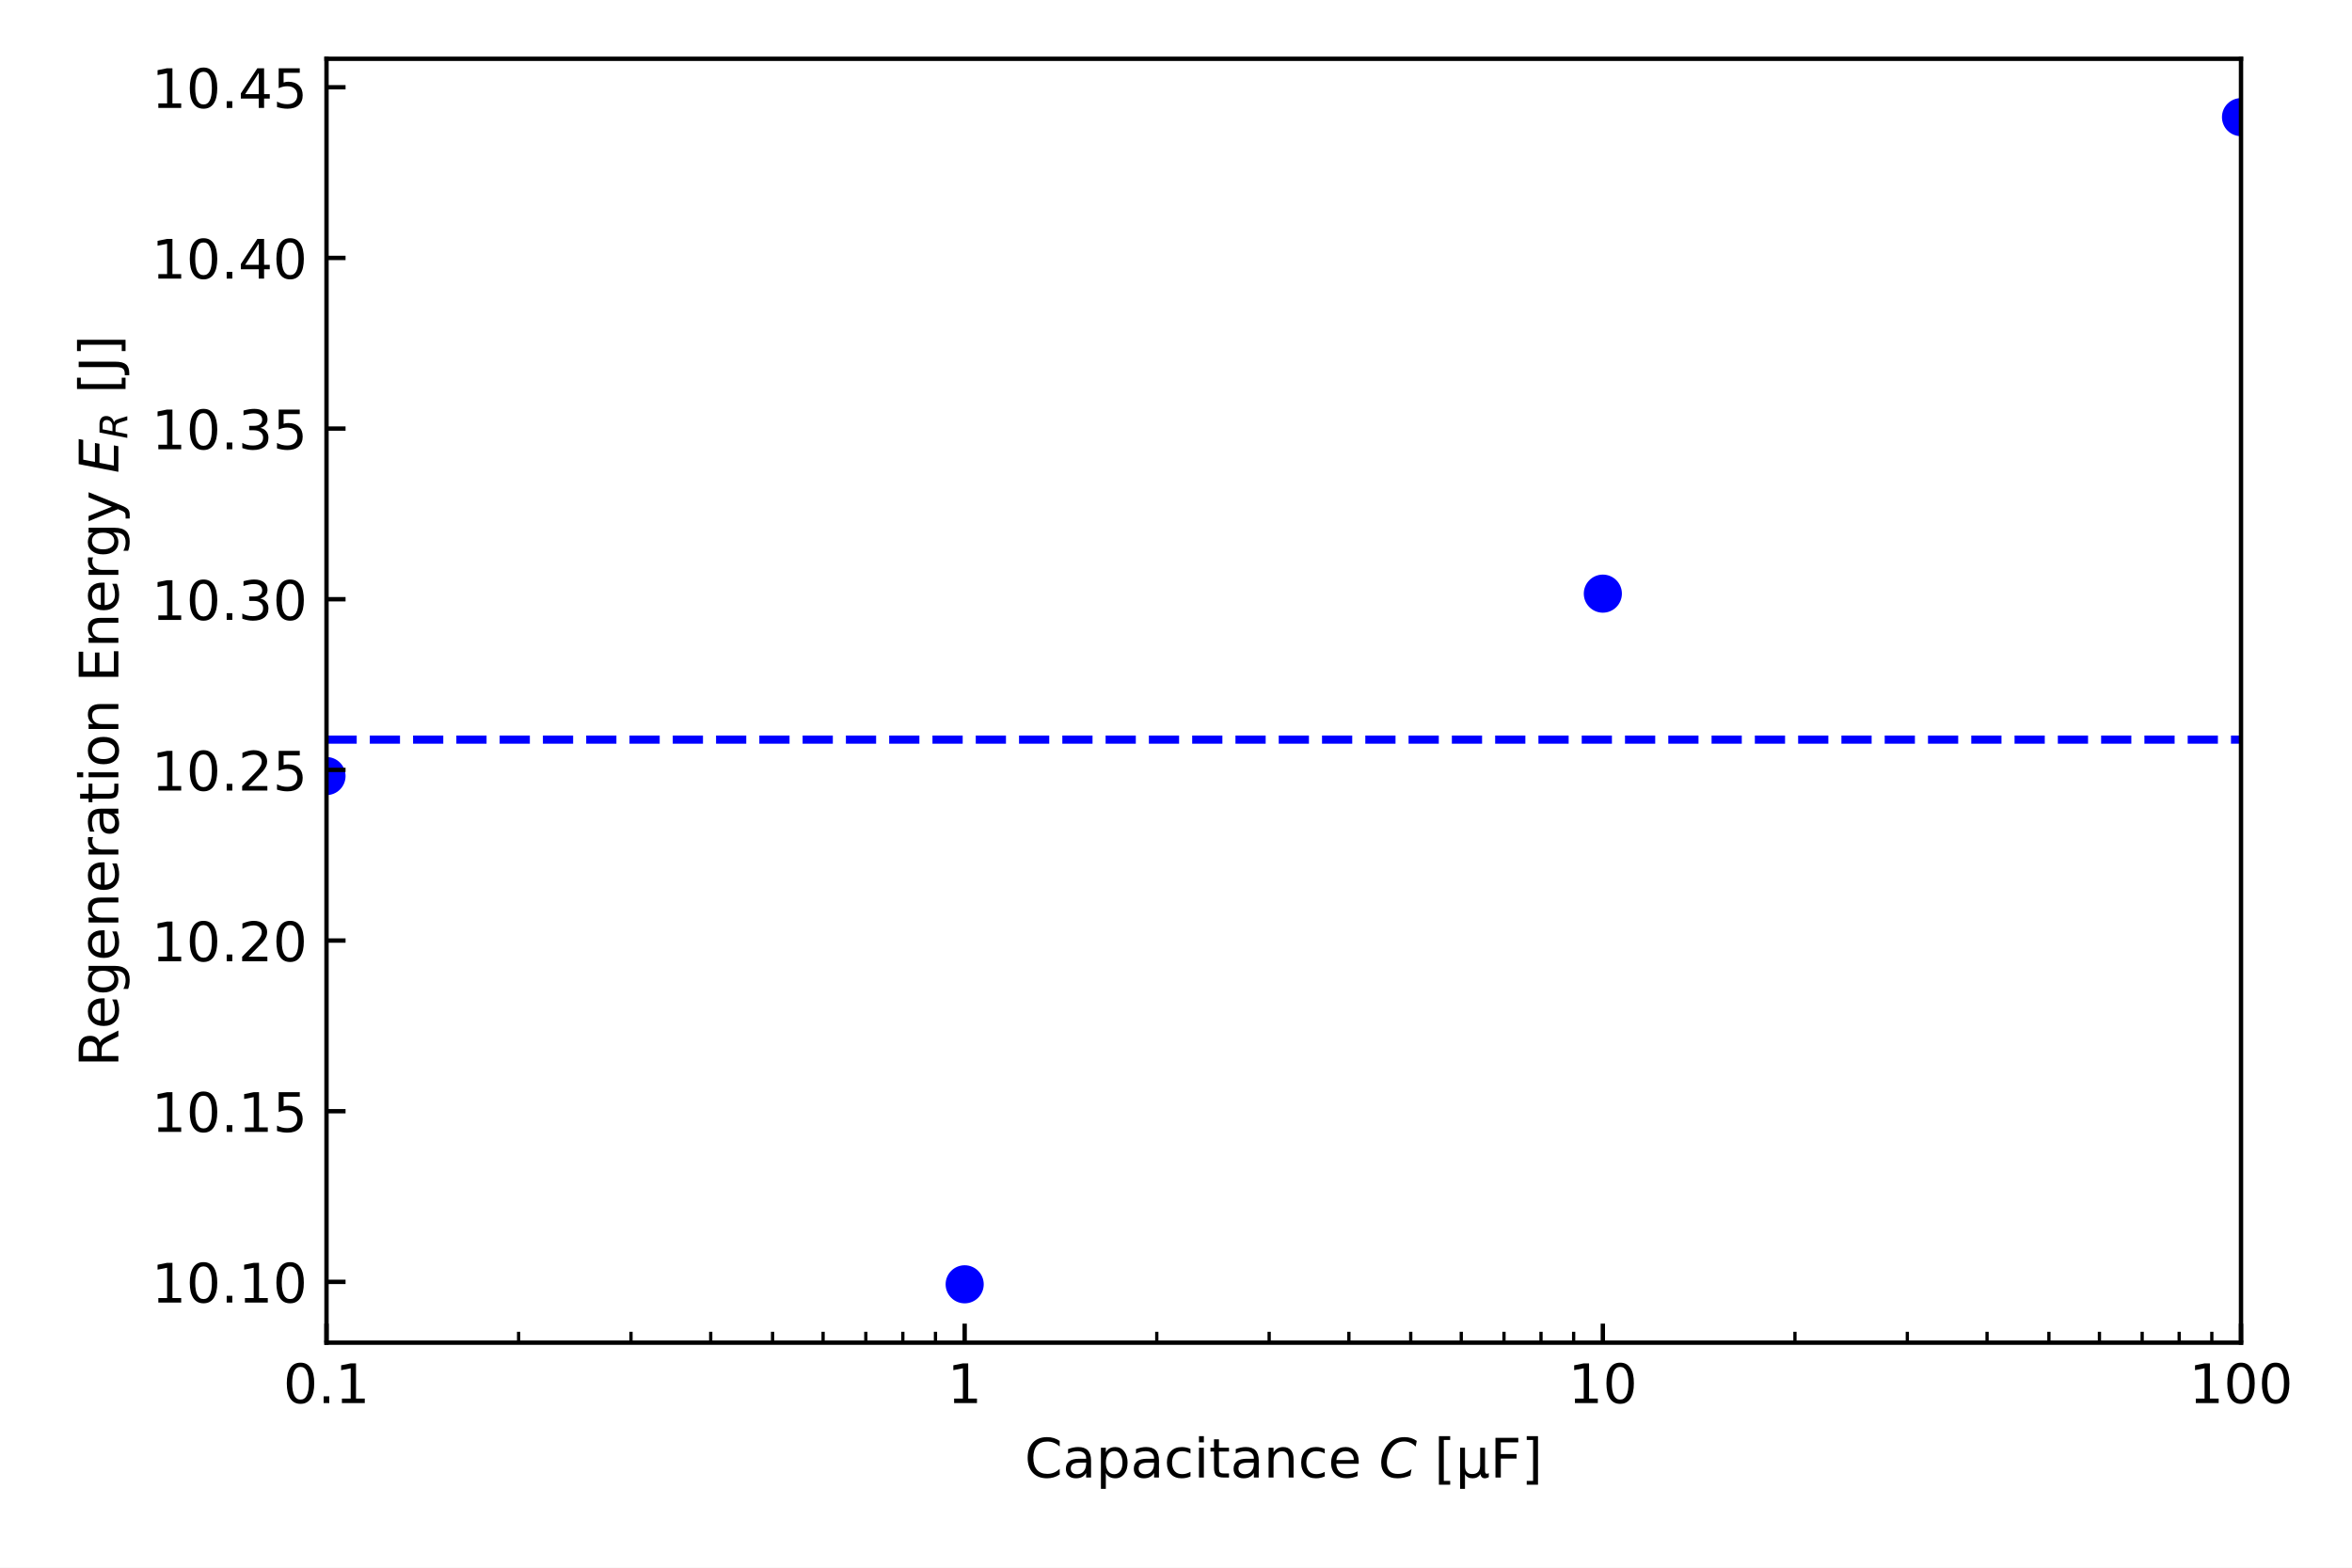
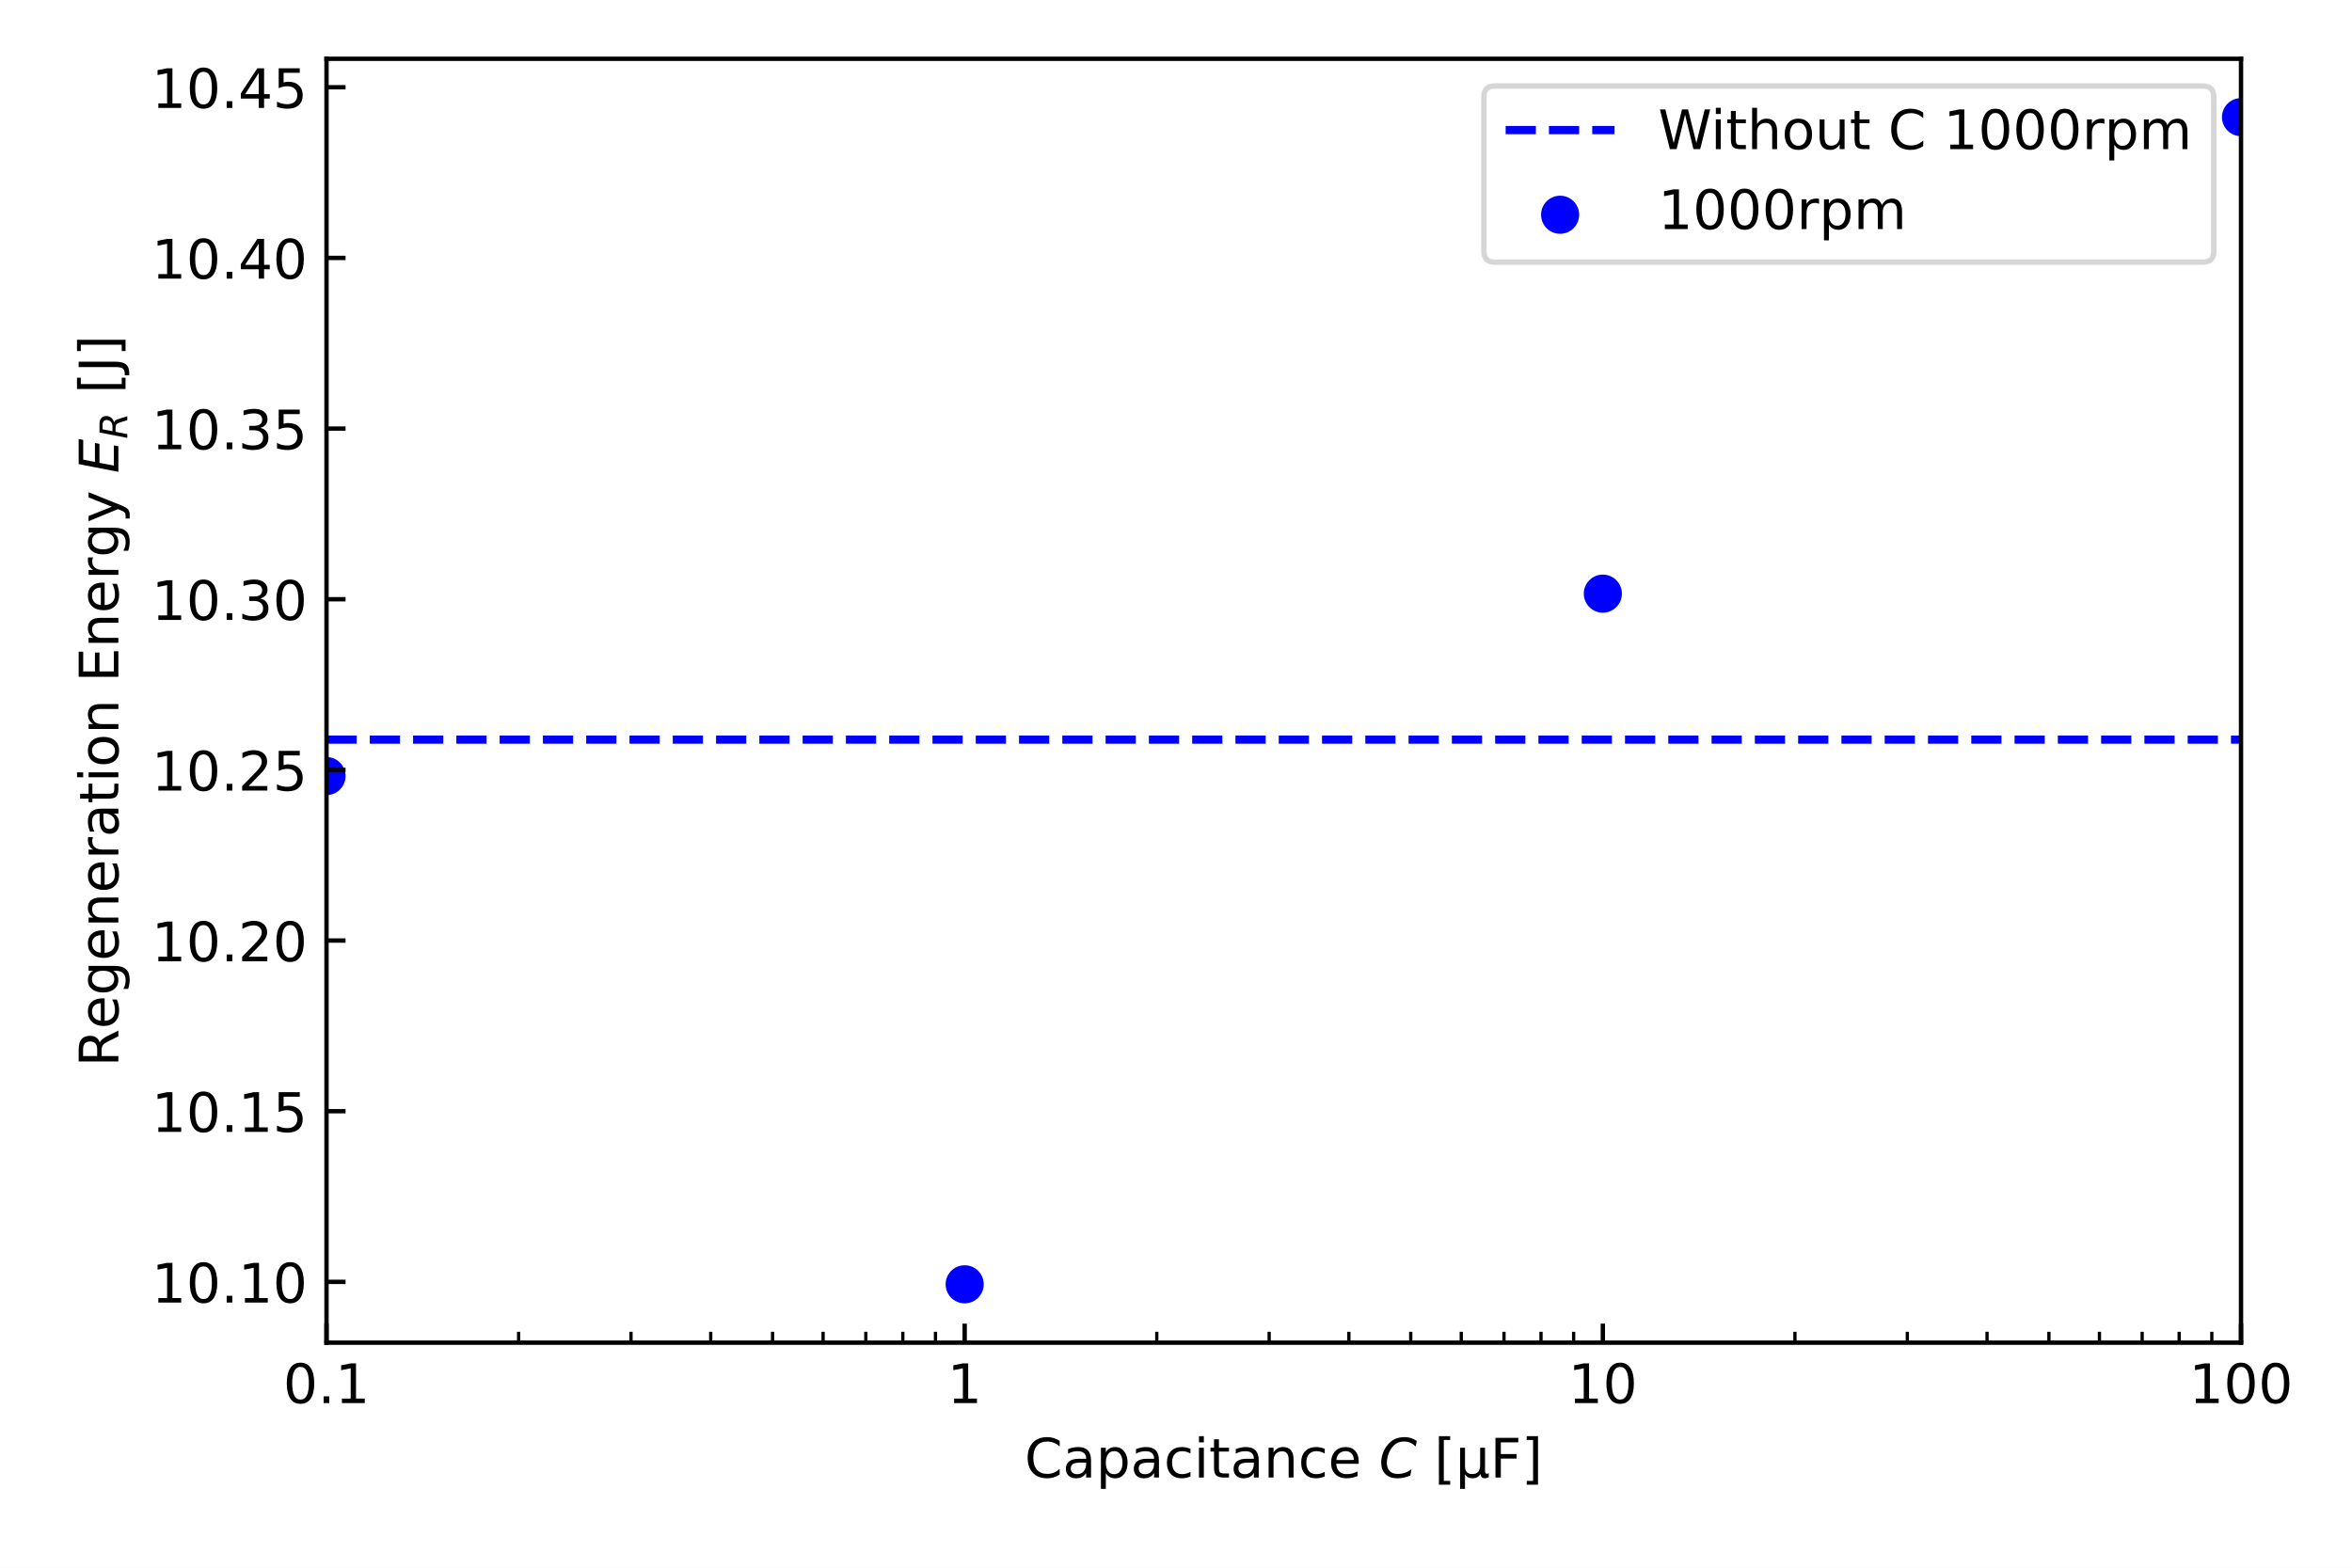
<svg xmlns="http://www.w3.org/2000/svg" xmlns:xlink="http://www.w3.org/1999/xlink" width="432pt" height="288pt" viewBox="0 0 432 288" version="1.1">
  <defs>
    <style type="text/css">*{stroke-linejoin: round; stroke-linecap: butt}</style>
  </defs>
  <g id="figure_1">
    <g id="patch_1">
      <path d="M 0 288  L 432 288  L 432 0  L 0 0  z " style="fill: #ffffff" />
    </g>
    <g id="axes_1">
      <g id="patch_2">
        <path d="M 59.97 246.66  L 411.615 246.66  L 411.615 10.8  L 59.97 10.8  z " style="fill: #ffffff" />
      </g>
      <g id="PathCollection_1">
        <defs>
-           <path id="mc1acd837d0" d="M 0 3  C 0.796 3 1.559 2.684 2.121 2.121  C 2.684 1.559 3 0.796 3 0  C 3 -0.796 2.684 -1.559 2.121 -2.121  C 1.559 -2.684 0.796 -3 0 -3  C -0.796 -3 -1.559 -2.684 -2.121 -2.121  C -2.684 -1.559 -3 -0.796 -3 0  C -3 0.796 -2.684 1.559 -2.121 2.121  C -1.559 2.684 -0.796 3 0 3  z " style="stroke: #0000ff" />
+           <path id="m7b0d7727fe" d="M 0 3  C 0.796 3 1.559 2.684 2.121 2.121  C 2.684 1.559 3 0.796 3 0  C 3 -0.796 2.684 -1.559 2.121 -2.121  C 1.559 -2.684 0.796 -3 0 -3  C -0.796 -3 -1.559 -2.684 -2.121 -2.121  C -2.684 -1.559 -3 -0.796 -3 0  C -3 0.796 -2.684 1.559 -2.121 2.121  C -1.559 2.684 -0.796 3 0 3  z " style="stroke: #0000ff" />
        </defs>
-         <g clip-path="url(#p11e92260e4)">
-           <use xlink:href="#mc1acd837d0" x="59.97" y="142.57" style="fill: #0000ff; stroke: #0000ff" />
-           <use xlink:href="#mc1acd837d0" x="177.185" y="235.939" style="fill: #0000ff; stroke: #0000ff" />
-           <use xlink:href="#mc1acd837d0" x="294.4" y="109.059" style="fill: #0000ff; stroke: #0000ff" />
-           <use xlink:href="#mc1acd837d0" x="411.615" y="21.521" style="fill: #0000ff; stroke: #0000ff" />
+         <g clip-path="url(#p47a1131305)">
+           <use xlink:href="#m7b0d7727fe" x="59.97" y="142.57" style="fill: #0000ff; stroke: #0000ff" />
+           <use xlink:href="#m7b0d7727fe" x="177.185" y="235.939" style="fill: #0000ff; stroke: #0000ff" />
+           <use xlink:href="#m7b0d7727fe" x="294.4" y="109.059" style="fill: #0000ff; stroke: #0000ff" />
+           <use xlink:href="#m7b0d7727fe" x="411.615" y="21.521" style="fill: #0000ff; stroke: #0000ff" />
        </g>
      </g>
      <g id="matplotlib.axis_1">
        <g id="xtick_1">
          <g id="line2d_1">
            <defs>
-               <path id="m8c9e0498b1" d="M 0 0  L 0 -3.5  " style="stroke: #000000; stroke-width: 0.8" />
+               <path id="mb4d0c9a796" d="M 0 0  L 0 -3.5  " style="stroke: #000000; stroke-width: 0.8" />
            </defs>
            <g>
-               <use xlink:href="#m8c9e0498b1" x="59.97" y="246.66" style="stroke: #000000; stroke-width: 0.8" />
+               <use xlink:href="#mb4d0c9a796" x="59.97" y="246.66" style="stroke: #000000; stroke-width: 0.8" />
            </g>
          </g>
          <g id="text_1">
            <g transform="translate(52.01844 257.7584) scale(0.1 -0.1)">
              <defs>
                <path id="DejaVuSans-30" d="M 2034 4250  Q 1547 4250 1301 3770  Q 1056 3291 1056 2328  Q 1056 1369 1301 889  Q 1547 409 2034 409  Q 2525 409 2770 889  Q 3016 1369 3016 2328  Q 3016 3291 2770 3770  Q 2525 4250 2034 4250  z M 2034 4750  Q 2819 4750 3233 4129  Q 3647 3509 3647 2328  Q 3647 1150 3233 529  Q 2819 -91 2034 -91  Q 1250 -91 836 529  Q 422 1150 422 2328  Q 422 3509 836 4129  Q 1250 4750 2034 4750  z " transform="scale(0.015625)" />
                <path id="DejaVuSans-2e" d="M 684 794  L 1344 794  L 1344 0  L 684 0  L 684 794  z " transform="scale(0.015625)" />
                <path id="DejaVuSans-31" d="M 794 531  L 1825 531  L 1825 4091  L 703 3866  L 703 4441  L 1819 4666  L 2450 4666  L 2450 531  L 3481 531  L 3481 0  L 794 0  L 794 531  z " transform="scale(0.015625)" />
              </defs>
              <use xlink:href="#DejaVuSans-30" />
              <use xlink:href="#DejaVuSans-2e" x="63.623" />
              <use xlink:href="#DejaVuSans-31" x="95.41" />
            </g>
          </g>
        </g>
        <g id="xtick_2">
          <g id="line2d_2">
            <g>
-               <use xlink:href="#m8c9e0498b1" x="177.185" y="246.66" style="stroke: #000000; stroke-width: 0.8" />
+               <use xlink:href="#mb4d0c9a796" x="177.185" y="246.66" style="stroke: #000000; stroke-width: 0.8" />
            </g>
          </g>
          <g id="text_2">
            <g transform="translate(174.0037 257.7584) scale(0.1 -0.1)">
              <use xlink:href="#DejaVuSans-31" />
            </g>
          </g>
        </g>
        <g id="xtick_3">
          <g id="line2d_3">
            <g>
-               <use xlink:href="#m8c9e0498b1" x="294.4" y="246.66" style="stroke: #000000; stroke-width: 0.8" />
+               <use xlink:href="#mb4d0c9a796" x="294.4" y="246.66" style="stroke: #000000; stroke-width: 0.8" />
            </g>
          </g>
          <g id="text_3">
            <g transform="translate(288.0375 257.7584) scale(0.1 -0.1)">
              <use xlink:href="#DejaVuSans-31" />
              <use xlink:href="#DejaVuSans-30" x="63.623" />
            </g>
          </g>
        </g>
        <g id="xtick_4">
          <g id="line2d_4">
            <g>
-               <use xlink:href="#m8c9e0498b1" x="411.615" y="246.66" style="stroke: #000000; stroke-width: 0.8" />
+               <use xlink:href="#mb4d0c9a796" x="411.615" y="246.66" style="stroke: #000000; stroke-width: 0.8" />
            </g>
          </g>
          <g id="text_4">
            <g transform="translate(402.0713 257.7584) scale(0.1 -0.1)">
              <use xlink:href="#DejaVuSans-31" />
              <use xlink:href="#DejaVuSans-30" x="63.623" />
              <use xlink:href="#DejaVuSans-30" x="127.246" />
            </g>
          </g>
        </g>
        <g id="xtick_5">
          <g id="line2d_5">
            <defs>
-               <path id="m98530135d0" d="M 0 0  L 0 -2  " style="stroke: #000000; stroke-width: 0.6" />
+               <path id="mbbc2412bfa" d="M 0 0  L 0 -2  " style="stroke: #000000; stroke-width: 0.6" />
            </defs>
            <g>
-               <use xlink:href="#m98530135d0" x="95.255" y="246.66" style="stroke: #000000; stroke-width: 0.6" />
+               <use xlink:href="#mbbc2412bfa" x="95.255" y="246.66" style="stroke: #000000; stroke-width: 0.6" />
            </g>
          </g>
        </g>
        <g id="xtick_6">
          <g id="line2d_6">
            <g>
-               <use xlink:href="#m98530135d0" x="115.896" y="246.66" style="stroke: #000000; stroke-width: 0.6" />
+               <use xlink:href="#mbbc2412bfa" x="115.896" y="246.66" style="stroke: #000000; stroke-width: 0.6" />
            </g>
          </g>
        </g>
        <g id="xtick_7">
          <g id="line2d_7">
            <g>
-               <use xlink:href="#m98530135d0" x="130.54" y="246.66" style="stroke: #000000; stroke-width: 0.6" />
+               <use xlink:href="#mbbc2412bfa" x="130.54" y="246.66" style="stroke: #000000; stroke-width: 0.6" />
            </g>
          </g>
        </g>
        <g id="xtick_8">
          <g id="line2d_8">
            <g>
-               <use xlink:href="#m98530135d0" x="141.9" y="246.66" style="stroke: #000000; stroke-width: 0.6" />
+               <use xlink:href="#mbbc2412bfa" x="141.9" y="246.66" style="stroke: #000000; stroke-width: 0.6" />
            </g>
          </g>
        </g>
        <g id="xtick_9">
          <g id="line2d_9">
            <g>
-               <use xlink:href="#m98530135d0" x="151.181" y="246.66" style="stroke: #000000; stroke-width: 0.6" />
+               <use xlink:href="#mbbc2412bfa" x="151.181" y="246.66" style="stroke: #000000; stroke-width: 0.6" />
            </g>
          </g>
        </g>
        <g id="xtick_10">
          <g id="line2d_10">
            <g>
-               <use xlink:href="#m98530135d0" x="159.028" y="246.66" style="stroke: #000000; stroke-width: 0.6" />
+               <use xlink:href="#mbbc2412bfa" x="159.028" y="246.66" style="stroke: #000000; stroke-width: 0.6" />
            </g>
          </g>
        </g>
        <g id="xtick_11">
          <g id="line2d_11">
            <g>
-               <use xlink:href="#m98530135d0" x="165.826" y="246.66" style="stroke: #000000; stroke-width: 0.6" />
+               <use xlink:href="#mbbc2412bfa" x="165.826" y="246.66" style="stroke: #000000; stroke-width: 0.6" />
            </g>
          </g>
        </g>
        <g id="xtick_12">
          <g id="line2d_12">
            <g>
-               <use xlink:href="#m98530135d0" x="171.822" y="246.66" style="stroke: #000000; stroke-width: 0.6" />
+               <use xlink:href="#mbbc2412bfa" x="171.822" y="246.66" style="stroke: #000000; stroke-width: 0.6" />
            </g>
          </g>
        </g>
        <g id="xtick_13">
          <g id="line2d_13">
            <g>
-               <use xlink:href="#m98530135d0" x="212.47" y="246.66" style="stroke: #000000; stroke-width: 0.6" />
+               <use xlink:href="#mbbc2412bfa" x="212.47" y="246.66" style="stroke: #000000; stroke-width: 0.6" />
            </g>
          </g>
        </g>
        <g id="xtick_14">
          <g id="line2d_14">
            <g>
-               <use xlink:href="#m98530135d0" x="233.111" y="246.66" style="stroke: #000000; stroke-width: 0.6" />
+               <use xlink:href="#mbbc2412bfa" x="233.111" y="246.66" style="stroke: #000000; stroke-width: 0.6" />
            </g>
          </g>
        </g>
        <g id="xtick_15">
          <g id="line2d_15">
            <g>
-               <use xlink:href="#m98530135d0" x="247.755" y="246.66" style="stroke: #000000; stroke-width: 0.6" />
+               <use xlink:href="#mbbc2412bfa" x="247.755" y="246.66" style="stroke: #000000; stroke-width: 0.6" />
            </g>
          </g>
        </g>
        <g id="xtick_16">
          <g id="line2d_16">
            <g>
-               <use xlink:href="#m98530135d0" x="259.115" y="246.66" style="stroke: #000000; stroke-width: 0.6" />
+               <use xlink:href="#mbbc2412bfa" x="259.115" y="246.66" style="stroke: #000000; stroke-width: 0.6" />
            </g>
          </g>
        </g>
        <g id="xtick_17">
          <g id="line2d_17">
            <g>
-               <use xlink:href="#m98530135d0" x="268.396" y="246.66" style="stroke: #000000; stroke-width: 0.6" />
+               <use xlink:href="#mbbc2412bfa" x="268.396" y="246.66" style="stroke: #000000; stroke-width: 0.6" />
            </g>
          </g>
        </g>
        <g id="xtick_18">
          <g id="line2d_18">
            <g>
-               <use xlink:href="#m98530135d0" x="276.243" y="246.66" style="stroke: #000000; stroke-width: 0.6" />
+               <use xlink:href="#mbbc2412bfa" x="276.243" y="246.66" style="stroke: #000000; stroke-width: 0.6" />
            </g>
          </g>
        </g>
        <g id="xtick_19">
          <g id="line2d_19">
            <g>
-               <use xlink:href="#m98530135d0" x="283.041" y="246.66" style="stroke: #000000; stroke-width: 0.6" />
+               <use xlink:href="#mbbc2412bfa" x="283.041" y="246.66" style="stroke: #000000; stroke-width: 0.6" />
            </g>
          </g>
        </g>
        <g id="xtick_20">
          <g id="line2d_20">
            <g>
-               <use xlink:href="#m98530135d0" x="289.037" y="246.66" style="stroke: #000000; stroke-width: 0.6" />
+               <use xlink:href="#mbbc2412bfa" x="289.037" y="246.66" style="stroke: #000000; stroke-width: 0.6" />
            </g>
          </g>
        </g>
        <g id="xtick_21">
          <g id="line2d_21">
            <g>
-               <use xlink:href="#m98530135d0" x="329.685" y="246.66" style="stroke: #000000; stroke-width: 0.6" />
+               <use xlink:href="#mbbc2412bfa" x="329.685" y="246.66" style="stroke: #000000; stroke-width: 0.6" />
            </g>
          </g>
        </g>
        <g id="xtick_22">
          <g id="line2d_22">
            <g>
-               <use xlink:href="#m98530135d0" x="350.326" y="246.66" style="stroke: #000000; stroke-width: 0.6" />
+               <use xlink:href="#mbbc2412bfa" x="350.326" y="246.66" style="stroke: #000000; stroke-width: 0.6" />
            </g>
          </g>
        </g>
        <g id="xtick_23">
          <g id="line2d_23">
            <g>
-               <use xlink:href="#m98530135d0" x="364.97" y="246.66" style="stroke: #000000; stroke-width: 0.6" />
+               <use xlink:href="#mbbc2412bfa" x="364.97" y="246.66" style="stroke: #000000; stroke-width: 0.6" />
            </g>
          </g>
        </g>
        <g id="xtick_24">
          <g id="line2d_24">
            <g>
-               <use xlink:href="#m98530135d0" x="376.33" y="246.66" style="stroke: #000000; stroke-width: 0.6" />
+               <use xlink:href="#mbbc2412bfa" x="376.33" y="246.66" style="stroke: #000000; stroke-width: 0.6" />
            </g>
          </g>
        </g>
        <g id="xtick_25">
          <g id="line2d_25">
            <g>
-               <use xlink:href="#m98530135d0" x="385.611" y="246.66" style="stroke: #000000; stroke-width: 0.6" />
+               <use xlink:href="#mbbc2412bfa" x="385.611" y="246.66" style="stroke: #000000; stroke-width: 0.6" />
            </g>
          </g>
        </g>
        <g id="xtick_26">
          <g id="line2d_26">
            <g>
-               <use xlink:href="#m98530135d0" x="393.458" y="246.66" style="stroke: #000000; stroke-width: 0.6" />
+               <use xlink:href="#mbbc2412bfa" x="393.458" y="246.66" style="stroke: #000000; stroke-width: 0.6" />
            </g>
          </g>
        </g>
        <g id="xtick_27">
          <g id="line2d_27">
            <g>
-               <use xlink:href="#m98530135d0" x="400.256" y="246.66" style="stroke: #000000; stroke-width: 0.6" />
+               <use xlink:href="#mbbc2412bfa" x="400.256" y="246.66" style="stroke: #000000; stroke-width: 0.6" />
            </g>
          </g>
        </g>
        <g id="xtick_28">
          <g id="line2d_28">
            <g>
-               <use xlink:href="#m98530135d0" x="406.252" y="246.66" style="stroke: #000000; stroke-width: 0.6" />
+               <use xlink:href="#mbbc2412bfa" x="406.252" y="246.66" style="stroke: #000000; stroke-width: 0.6" />
            </g>
          </g>
        </g>
        <g id="text_5">
          <g transform="translate(188.1925 271.4381) scale(0.1 -0.1)">
            <defs>
              <path id="DejaVuSans-43" d="M 4122 4306  L 4122 3641  Q 3803 3938 3442 4084  Q 3081 4231 2675 4231  Q 1875 4231 1450 3742  Q 1025 3253 1025 2328  Q 1025 1406 1450 917  Q 1875 428 2675 428  Q 3081 428 3442 575  Q 3803 722 4122 1019  L 4122 359  Q 3791 134 3420 21  Q 3050 -91 2638 -91  Q 1578 -91 968 557  Q 359 1206 359 2328  Q 359 3453 968 4101  Q 1578 4750 2638 4750  Q 3056 4750 3426 4639  Q 3797 4528 4122 4306  z " transform="scale(0.015625)" />
              <path id="DejaVuSans-61" d="M 2194 1759  Q 1497 1759 1228 1600  Q 959 1441 959 1056  Q 959 750 1161 570  Q 1363 391 1709 391  Q 2188 391 2477 730  Q 2766 1069 2766 1631  L 2766 1759  L 2194 1759  z M 3341 1997  L 3341 0  L 2766 0  L 2766 531  Q 2569 213 2275 61  Q 1981 -91 1556 -91  Q 1019 -91 701 211  Q 384 513 384 1019  Q 384 1609 779 1909  Q 1175 2209 1959 2209  L 2766 2209  L 2766 2266  Q 2766 2663 2505 2880  Q 2244 3097 1772 3097  Q 1472 3097 1187 3025  Q 903 2953 641 2809  L 641 3341  Q 956 3463 1253 3523  Q 1550 3584 1831 3584  Q 2591 3584 2966 3190  Q 3341 2797 3341 1997  z " transform="scale(0.015625)" />
              <path id="DejaVuSans-70" d="M 1159 525  L 1159 -1331  L 581 -1331  L 581 3500  L 1159 3500  L 1159 2969  Q 1341 3281 1617 3432  Q 1894 3584 2278 3584  Q 2916 3584 3314 3078  Q 3713 2572 3713 1747  Q 3713 922 3314 415  Q 2916 -91 2278 -91  Q 1894 -91 1617 61  Q 1341 213 1159 525  z M 3116 1747  Q 3116 2381 2855 2742  Q 2594 3103 2138 3103  Q 1681 3103 1420 2742  Q 1159 2381 1159 1747  Q 1159 1113 1420 752  Q 1681 391 2138 391  Q 2594 391 2855 752  Q 3116 1113 3116 1747  z " transform="scale(0.015625)" />
              <path id="DejaVuSans-63" d="M 3122 3366  L 3122 2828  Q 2878 2963 2633 3030  Q 2388 3097 2138 3097  Q 1578 3097 1268 2742  Q 959 2388 959 1747  Q 959 1106 1268 751  Q 1578 397 2138 397  Q 2388 397 2633 464  Q 2878 531 3122 666  L 3122 134  Q 2881 22 2623 -34  Q 2366 -91 2075 -91  Q 1284 -91 818 406  Q 353 903 353 1747  Q 353 2603 823 3093  Q 1294 3584 2113 3584  Q 2378 3584 2631 3529  Q 2884 3475 3122 3366  z " transform="scale(0.015625)" />
              <path id="DejaVuSans-69" d="M 603 3500  L 1178 3500  L 1178 0  L 603 0  L 603 3500  z M 603 4863  L 1178 4863  L 1178 4134  L 603 4134  L 603 4863  z " transform="scale(0.015625)" />
              <path id="DejaVuSans-74" d="M 1172 4494  L 1172 3500  L 2356 3500  L 2356 3053  L 1172 3053  L 1172 1153  Q 1172 725 1289 603  Q 1406 481 1766 481  L 2356 481  L 2356 0  L 1766 0  Q 1100 0 847 248  Q 594 497 594 1153  L 594 3053  L 172 3053  L 172 3500  L 594 3500  L 594 4494  L 1172 4494  z " transform="scale(0.015625)" />
              <path id="DejaVuSans-6e" d="M 3513 2113  L 3513 0  L 2938 0  L 2938 2094  Q 2938 2591 2744 2837  Q 2550 3084 2163 3084  Q 1697 3084 1428 2787  Q 1159 2491 1159 1978  L 1159 0  L 581 0  L 581 3500  L 1159 3500  L 1159 2956  Q 1366 3272 1645 3428  Q 1925 3584 2291 3584  Q 2894 3584 3203 3211  Q 3513 2838 3513 2113  z " transform="scale(0.015625)" />
              <path id="DejaVuSans-65" d="M 3597 1894  L 3597 1613  L 953 1613  Q 991 1019 1311 708  Q 1631 397 2203 397  Q 2534 397 2845 478  Q 3156 559 3463 722  L 3463 178  Q 3153 47 2828 -22  Q 2503 -91 2169 -91  Q 1331 -91 842 396  Q 353 884 353 1716  Q 353 2575 817 3079  Q 1281 3584 2069 3584  Q 2775 3584 3186 3129  Q 3597 2675 3597 1894  z M 3022 2063  Q 3016 2534 2758 2815  Q 2500 3097 2075 3097  Q 1594 3097 1305 2825  Q 1016 2553 972 2059  L 3022 2063  z " transform="scale(0.015625)" />
              <path id="DejaVuSans-20" transform="scale(0.015625)" />
              <path id="DejaVuSans-Oblique-43" d="M 4447 4306  L 4319 3641  Q 4019 3944 3683 4091  Q 3347 4238 2956 4238  Q 2422 4238 2017 3981  Q 1613 3725 1319 3200  Q 1131 2863 1032 2486  Q 934 2109 934 1728  Q 934 1091 1264 756  Q 1594 422 2222 422  Q 2656 422 3056 561  Q 3456 700 3834 978  L 3688 231  Q 3316 72 2936 -9  Q 2556 -91 2175 -91  Q 1278 -91 773 396  Q 269 884 269 1753  Q 269 2309 461 2846  Q 653 3384 1013 3828  Q 1394 4300 1883 4525  Q 2372 4750 3022 4750  Q 3422 4750 3780 4639  Q 4138 4528 4447 4306  z " transform="scale(0.015625)" />
              <path id="DejaVuSans-5b" d="M 550 4863  L 1875 4863  L 1875 4416  L 1125 4416  L 1125 -397  L 1875 -397  L 1875 -844  L 550 -844  L 550 4863  z " transform="scale(0.015625)" />
              <path id="DejaVuSans-3bc" d="M 544 -1331  L 544 3500  L 1119 3500  L 1119 1325  Q 1119 872 1334 640  Q 1550 409 1972 409  Q 2434 409 2667 671  Q 2900 934 2900 1459  L 2900 3500  L 3475 3500  L 3475 806  Q 3475 619 3529 530  Q 3584 441 3700 441  Q 3728 441 3778 458  Q 3828 475 3916 513  L 3916 50  Q 3788 -22 3673 -56  Q 3559 -91 3450 -91  Q 3234 -91 3106 31  Q 2978 153 2931 403  Q 2775 156 2548 32  Q 2322 -91 2016 -91  Q 1697 -91 1473 31  Q 1250 153 1119 397  L 1119 -1331  L 544 -1331  z " transform="scale(0.015625)" />
              <path id="DejaVuSans-46" d="M 628 4666  L 3309 4666  L 3309 4134  L 1259 4134  L 1259 2759  L 3109 2759  L 3109 2228  L 1259 2228  L 1259 0  L 628 0  L 628 4666  z " transform="scale(0.015625)" />
              <path id="DejaVuSans-5d" d="M 1947 4863  L 1947 -844  L 622 -844  L 622 -397  L 1369 -397  L 1369 4416  L 622 4416  L 622 4863  L 1947 4863  z " transform="scale(0.015625)" />
            </defs>
            <use xlink:href="#DejaVuSans-43" transform="translate(0 0.015625)" />
            <use xlink:href="#DejaVuSans-61" transform="translate(69.82422 0.015625)" />
            <use xlink:href="#DejaVuSans-70" transform="translate(131.1035 0.015625)" />
            <use xlink:href="#DejaVuSans-61" transform="translate(194.5801 0.015625)" />
            <use xlink:href="#DejaVuSans-63" transform="translate(255.8594 0.015625)" />
            <use xlink:href="#DejaVuSans-69" transform="translate(310.8398 0.015625)" />
            <use xlink:href="#DejaVuSans-74" transform="translate(338.623 0.015625)" />
            <use xlink:href="#DejaVuSans-61" transform="translate(377.832 0.015625)" />
            <use xlink:href="#DejaVuSans-6e" transform="translate(439.1113 0.015625)" />
            <use xlink:href="#DejaVuSans-63" transform="translate(502.4902 0.015625)" />
            <use xlink:href="#DejaVuSans-65" transform="translate(557.4707 0.015625)" />
            <use xlink:href="#DejaVuSans-20" transform="translate(618.9941 0.015625)" />
            <use xlink:href="#DejaVuSans-Oblique-43" transform="translate(650.7812 0.015625)" />
            <use xlink:href="#DejaVuSans-20" transform="translate(720.6055 0.015625)" />
            <use xlink:href="#DejaVuSans-5b" transform="translate(752.3926 0.015625)" />
            <use xlink:href="#DejaVuSans-3bc" transform="translate(791.4062 0.015625)" />
            <use xlink:href="#DejaVuSans-46" transform="translate(855.0293 0.015625)" />
            <use xlink:href="#DejaVuSans-5d" transform="translate(912.5488 0.015625)" />
          </g>
        </g>
      </g>
      <g id="matplotlib.axis_2">
        <g id="ytick_1">
          <g id="line2d_29">
            <defs>
-               <path id="mb30fe2d2b7" d="M 0 0  L 3.5 0  " style="stroke: #000000; stroke-width: 0.8" />
+               <path id="m1eb93e08ea" d="M 0 0  L 3.5 0  " style="stroke: #000000; stroke-width: 0.8" />
            </defs>
            <g>
-               <use xlink:href="#mb30fe2d2b7" x="59.97" y="235.49" style="stroke: #000000; stroke-width: 0.8" />
+               <use xlink:href="#m1eb93e08ea" x="59.97" y="235.49" style="stroke: #000000; stroke-width: 0.8" />
            </g>
          </g>
          <g id="text_6">
            <g transform="translate(27.84188 239.2894) scale(0.1 -0.1)">
              <use xlink:href="#DejaVuSans-31" />
              <use xlink:href="#DejaVuSans-30" x="63.623" />
              <use xlink:href="#DejaVuSans-2e" x="127.246" />
              <use xlink:href="#DejaVuSans-31" x="159.033" />
              <use xlink:href="#DejaVuSans-30" x="222.656" />
            </g>
          </g>
        </g>
        <g id="ytick_2">
          <g id="line2d_30">
            <g>
-               <use xlink:href="#mb30fe2d2b7" x="59.97" y="204.139" style="stroke: #000000; stroke-width: 0.8" />
+               <use xlink:href="#m1eb93e08ea" x="59.97" y="204.139" style="stroke: #000000; stroke-width: 0.8" />
            </g>
          </g>
          <g id="text_7">
            <g transform="translate(27.84188 207.9383) scale(0.1 -0.1)">
              <defs>
                <path id="DejaVuSans-35" d="M 691 4666  L 3169 4666  L 3169 4134  L 1269 4134  L 1269 2991  Q 1406 3038 1543 3061  Q 1681 3084 1819 3084  Q 2600 3084 3056 2656  Q 3513 2228 3513 1497  Q 3513 744 3044 326  Q 2575 -91 1722 -91  Q 1428 -91 1123 -41  Q 819 9 494 109  L 494 744  Q 775 591 1075 516  Q 1375 441 1709 441  Q 2250 441 2565 725  Q 2881 1009 2881 1497  Q 2881 1984 2565 2268  Q 2250 2553 1709 2553  Q 1456 2553 1204 2497  Q 953 2441 691 2322  L 691 4666  z " transform="scale(0.015625)" />
              </defs>
              <use xlink:href="#DejaVuSans-31" />
              <use xlink:href="#DejaVuSans-30" x="63.623" />
              <use xlink:href="#DejaVuSans-2e" x="127.246" />
              <use xlink:href="#DejaVuSans-31" x="159.033" />
              <use xlink:href="#DejaVuSans-35" x="222.656" />
            </g>
          </g>
        </g>
        <g id="ytick_3">
          <g id="line2d_31">
            <g>
-               <use xlink:href="#mb30fe2d2b7" x="59.97" y="172.788" style="stroke: #000000; stroke-width: 0.8" />
+               <use xlink:href="#m1eb93e08ea" x="59.97" y="172.788" style="stroke: #000000; stroke-width: 0.8" />
            </g>
          </g>
          <g id="text_8">
            <g transform="translate(27.84188 176.5871) scale(0.1 -0.1)">
              <defs>
                <path id="DejaVuSans-32" d="M 1228 531  L 3431 531  L 3431 0  L 469 0  L 469 531  Q 828 903 1448 1529  Q 2069 2156 2228 2338  Q 2531 2678 2651 2914  Q 2772 3150 2772 3378  Q 2772 3750 2511 3984  Q 2250 4219 1831 4219  Q 1534 4219 1204 4116  Q 875 4013 500 3803  L 500 4441  Q 881 4594 1212 4672  Q 1544 4750 1819 4750  Q 2544 4750 2975 4387  Q 3406 4025 3406 3419  Q 3406 3131 3298 2873  Q 3191 2616 2906 2266  Q 2828 2175 2409 1742  Q 1991 1309 1228 531  z " transform="scale(0.015625)" />
              </defs>
              <use xlink:href="#DejaVuSans-31" />
              <use xlink:href="#DejaVuSans-30" x="63.623" />
              <use xlink:href="#DejaVuSans-2e" x="127.246" />
              <use xlink:href="#DejaVuSans-32" x="159.033" />
              <use xlink:href="#DejaVuSans-30" x="222.656" />
            </g>
          </g>
        </g>
        <g id="ytick_4">
          <g id="line2d_32">
            <g>
-               <use xlink:href="#mb30fe2d2b7" x="59.97" y="141.437" style="stroke: #000000; stroke-width: 0.8" />
+               <use xlink:href="#m1eb93e08ea" x="59.97" y="141.437" style="stroke: #000000; stroke-width: 0.8" />
            </g>
          </g>
          <g id="text_9">
            <g transform="translate(27.84188 145.236) scale(0.1 -0.1)">
              <use xlink:href="#DejaVuSans-31" />
              <use xlink:href="#DejaVuSans-30" x="63.623" />
              <use xlink:href="#DejaVuSans-2e" x="127.246" />
              <use xlink:href="#DejaVuSans-32" x="159.033" />
              <use xlink:href="#DejaVuSans-35" x="222.656" />
            </g>
          </g>
        </g>
        <g id="ytick_5">
          <g id="line2d_33">
            <g>
-               <use xlink:href="#mb30fe2d2b7" x="59.97" y="110.086" style="stroke: #000000; stroke-width: 0.8" />
+               <use xlink:href="#m1eb93e08ea" x="59.97" y="110.086" style="stroke: #000000; stroke-width: 0.8" />
            </g>
          </g>
          <g id="text_10">
            <g transform="translate(27.84188 113.8848) scale(0.1 -0.1)">
              <defs>
                <path id="DejaVuSans-33" d="M 2597 2516  Q 3050 2419 3304 2112  Q 3559 1806 3559 1356  Q 3559 666 3084 287  Q 2609 -91 1734 -91  Q 1441 -91 1130 -33  Q 819 25 488 141  L 488 750  Q 750 597 1062 519  Q 1375 441 1716 441  Q 2309 441 2620 675  Q 2931 909 2931 1356  Q 2931 1769 2642 2001  Q 2353 2234 1838 2234  L 1294 2234  L 1294 2753  L 1863 2753  Q 2328 2753 2575 2939  Q 2822 3125 2822 3475  Q 2822 3834 2567 4026  Q 2313 4219 1838 4219  Q 1578 4219 1281 4162  Q 984 4106 628 3988  L 628 4550  Q 988 4650 1302 4700  Q 1616 4750 1894 4750  Q 2613 4750 3031 4423  Q 3450 4097 3450 3541  Q 3450 3153 3228 2886  Q 3006 2619 2597 2516  z " transform="scale(0.015625)" />
              </defs>
              <use xlink:href="#DejaVuSans-31" />
              <use xlink:href="#DejaVuSans-30" x="63.623" />
              <use xlink:href="#DejaVuSans-2e" x="127.246" />
              <use xlink:href="#DejaVuSans-33" x="159.033" />
              <use xlink:href="#DejaVuSans-30" x="222.656" />
            </g>
          </g>
        </g>
        <g id="ytick_6">
          <g id="line2d_34">
            <g>
-               <use xlink:href="#mb30fe2d2b7" x="59.97" y="78.734" style="stroke: #000000; stroke-width: 0.8" />
+               <use xlink:href="#m1eb93e08ea" x="59.97" y="78.734" style="stroke: #000000; stroke-width: 0.8" />
            </g>
          </g>
          <g id="text_11">
            <g transform="translate(27.84188 82.53367) scale(0.1 -0.1)">
              <use xlink:href="#DejaVuSans-31" />
              <use xlink:href="#DejaVuSans-30" x="63.623" />
              <use xlink:href="#DejaVuSans-2e" x="127.246" />
              <use xlink:href="#DejaVuSans-33" x="159.033" />
              <use xlink:href="#DejaVuSans-35" x="222.656" />
            </g>
          </g>
        </g>
        <g id="ytick_7">
          <g id="line2d_35">
            <g>
-               <use xlink:href="#mb30fe2d2b7" x="59.97" y="47.383" style="stroke: #000000; stroke-width: 0.8" />
+               <use xlink:href="#m1eb93e08ea" x="59.97" y="47.383" style="stroke: #000000; stroke-width: 0.8" />
            </g>
          </g>
          <g id="text_12">
            <g transform="translate(27.84188 51.18252) scale(0.1 -0.1)">
              <defs>
                <path id="DejaVuSans-34" d="M 2419 4116  L 825 1625  L 2419 1625  L 2419 4116  z M 2253 4666  L 3047 4666  L 3047 1625  L 3713 1625  L 3713 1100  L 3047 1100  L 3047 0  L 2419 0  L 2419 1100  L 313 1100  L 313 1709  L 2253 4666  z " transform="scale(0.015625)" />
              </defs>
              <use xlink:href="#DejaVuSans-31" />
              <use xlink:href="#DejaVuSans-30" x="63.623" />
              <use xlink:href="#DejaVuSans-2e" x="127.246" />
              <use xlink:href="#DejaVuSans-34" x="159.033" />
              <use xlink:href="#DejaVuSans-30" x="222.656" />
            </g>
          </g>
        </g>
        <g id="ytick_8">
          <g id="line2d_36">
            <g>
-               <use xlink:href="#mb30fe2d2b7" x="59.97" y="16.032" style="stroke: #000000; stroke-width: 0.8" />
+               <use xlink:href="#m1eb93e08ea" x="59.97" y="16.032" style="stroke: #000000; stroke-width: 0.8" />
            </g>
          </g>
          <g id="text_13">
            <g transform="translate(27.84188 19.83137) scale(0.1 -0.1)">
              <use xlink:href="#DejaVuSans-31" />
              <use xlink:href="#DejaVuSans-30" x="63.623" />
              <use xlink:href="#DejaVuSans-2e" x="127.246" />
              <use xlink:href="#DejaVuSans-34" x="159.033" />
              <use xlink:href="#DejaVuSans-35" x="222.656" />
            </g>
          </g>
        </g>
        <g id="text_14">
          <g transform="translate(21.74188 195.98) rotate(-90) scale(0.1 -0.1)">
            <defs>
              <path id="DejaVuSans-52" d="M 2841 2188  Q 3044 2119 3236 1894  Q 3428 1669 3622 1275  L 4263 0  L 3584 0  L 2988 1197  Q 2756 1666 2539 1819  Q 2322 1972 1947 1972  L 1259 1972  L 1259 0  L 628 0  L 628 4666  L 2053 4666  Q 2853 4666 3247 4331  Q 3641 3997 3641 3322  Q 3641 2881 3436 2590  Q 3231 2300 2841 2188  z M 1259 4147  L 1259 2491  L 2053 2491  Q 2509 2491 2742 2702  Q 2975 2913 2975 3322  Q 2975 3731 2742 3939  Q 2509 4147 2053 4147  L 1259 4147  z " transform="scale(0.015625)" />
              <path id="DejaVuSans-67" d="M 2906 1791  Q 2906 2416 2648 2759  Q 2391 3103 1925 3103  Q 1463 3103 1205 2759  Q 947 2416 947 1791  Q 947 1169 1205 825  Q 1463 481 1925 481  Q 2391 481 2648 825  Q 2906 1169 2906 1791  z M 3481 434  Q 3481 -459 3084 -895  Q 2688 -1331 1869 -1331  Q 1566 -1331 1297 -1286  Q 1028 -1241 775 -1147  L 775 -588  Q 1028 -725 1275 -790  Q 1522 -856 1778 -856  Q 2344 -856 2625 -561  Q 2906 -266 2906 331  L 2906 616  Q 2728 306 2450 153  Q 2172 0 1784 0  Q 1141 0 747 490  Q 353 981 353 1791  Q 353 2603 747 3093  Q 1141 3584 1784 3584  Q 2172 3584 2450 3431  Q 2728 3278 2906 2969  L 2906 3500  L 3481 3500  L 3481 434  z " transform="scale(0.015625)" />
              <path id="DejaVuSans-72" d="M 2631 2963  Q 2534 3019 2420 3045  Q 2306 3072 2169 3072  Q 1681 3072 1420 2755  Q 1159 2438 1159 1844  L 1159 0  L 581 0  L 581 3500  L 1159 3500  L 1159 2956  Q 1341 3275 1631 3429  Q 1922 3584 2338 3584  Q 2397 3584 2469 3576  Q 2541 3569 2628 3553  L 2631 2963  z " transform="scale(0.015625)" />
              <path id="DejaVuSans-6f" d="M 1959 3097  Q 1497 3097 1228 2736  Q 959 2375 959 1747  Q 959 1119 1226 758  Q 1494 397 1959 397  Q 2419 397 2687 759  Q 2956 1122 2956 1747  Q 2956 2369 2687 2733  Q 2419 3097 1959 3097  z M 1959 3584  Q 2709 3584 3137 3096  Q 3566 2609 3566 1747  Q 3566 888 3137 398  Q 2709 -91 1959 -91  Q 1206 -91 779 398  Q 353 888 353 1747  Q 353 2609 779 3096  Q 1206 3584 1959 3584  z " transform="scale(0.015625)" />
              <path id="DejaVuSans-45" d="M 628 4666  L 3578 4666  L 3578 4134  L 1259 4134  L 1259 2753  L 3481 2753  L 3481 2222  L 1259 2222  L 1259 531  L 3634 531  L 3634 0  L 628 0  L 628 4666  z " transform="scale(0.015625)" />
              <path id="DejaVuSans-79" d="M 2059 -325  Q 1816 -950 1584 -1140  Q 1353 -1331 966 -1331  L 506 -1331  L 506 -850  L 844 -850  Q 1081 -850 1212 -737  Q 1344 -625 1503 -206  L 1606 56  L 191 3500  L 800 3500  L 1894 763  L 2988 3500  L 3597 3500  L 2059 -325  z " transform="scale(0.015625)" />
              <path id="DejaVuSans-Oblique-45" d="M 1081 4666  L 4031 4666  L 3928 4134  L 1606 4134  L 1338 2753  L 3566 2753  L 3463 2222  L 1234 2222  L 909 531  L 3284 531  L 3181 0  L 172 0  L 1081 4666  z " transform="scale(0.015625)" />
              <path id="DejaVuSans-Oblique-52" d="M 1613 4147  L 1294 2491  L 2106 2491  Q 2584 2491 2879 2755  Q 3175 3019 3175 3444  Q 3175 3784 2976 3965  Q 2778 4147 2406 4147  L 1613 4147  z M 2772 2241  Q 2972 2194 3105 2009  Q 3238 1825 3413 1275  L 3809 0  L 3144 0  L 2778 1197  Q 2638 1659 2453 1815  Q 2269 1972 1888 1972  L 1191 1972  L 806 0  L 172 0  L 1081 4666  L 2503 4666  Q 3150 4666 3495 4373  Q 3841 4081 3841 3531  Q 3841 3044 3547 2687  Q 3253 2331 2772 2241  z " transform="scale(0.015625)" />
              <path id="DejaVuSans-4a" d="M 628 4666  L 1259 4666  L 1259 325  Q 1259 -519 939 -900  Q 619 -1281 -91 -1281  L -331 -1281  L -331 -750  L -134 -750  Q 284 -750 456 -515  Q 628 -281 628 325  L 628 4666  z " transform="scale(0.015625)" />
            </defs>
            <use xlink:href="#DejaVuSans-52" transform="translate(0 0.015625)" />
            <use xlink:href="#DejaVuSans-65" transform="translate(69.48242 0.015625)" />
            <use xlink:href="#DejaVuSans-67" transform="translate(131.0059 0.015625)" />
            <use xlink:href="#DejaVuSans-65" transform="translate(194.4824 0.015625)" />
            <use xlink:href="#DejaVuSans-6e" transform="translate(256.0059 0.015625)" />
            <use xlink:href="#DejaVuSans-65" transform="translate(319.3848 0.015625)" />
            <use xlink:href="#DejaVuSans-72" transform="translate(380.9082 0.015625)" />
            <use xlink:href="#DejaVuSans-61" transform="translate(422.0215 0.015625)" />
            <use xlink:href="#DejaVuSans-74" transform="translate(483.3008 0.015625)" />
            <use xlink:href="#DejaVuSans-69" transform="translate(522.5098 0.015625)" />
            <use xlink:href="#DejaVuSans-6f" transform="translate(550.293 0.015625)" />
            <use xlink:href="#DejaVuSans-6e" transform="translate(611.4746 0.015625)" />
            <use xlink:href="#DejaVuSans-20" transform="translate(674.8535 0.015625)" />
            <use xlink:href="#DejaVuSans-45" transform="translate(706.6406 0.015625)" />
            <use xlink:href="#DejaVuSans-6e" transform="translate(769.8242 0.015625)" />
            <use xlink:href="#DejaVuSans-65" transform="translate(833.2031 0.015625)" />
            <use xlink:href="#DejaVuSans-72" transform="translate(894.7266 0.015625)" />
            <use xlink:href="#DejaVuSans-67" transform="translate(935.8398 0.015625)" />
            <use xlink:href="#DejaVuSans-79" transform="translate(999.3164 0.015625)" />
            <use xlink:href="#DejaVuSans-20" transform="translate(1058.496 0.015625)" />
            <use xlink:href="#DejaVuSans-Oblique-45" transform="translate(1090.283 0.015625)" />
            <use xlink:href="#DejaVuSans-Oblique-52" transform="translate(1153.467 -16.39062) scale(0.7)" />
            <use xlink:href="#DejaVuSans-20" transform="translate(1204.839 0.015625)" />
            <use xlink:href="#DejaVuSans-5b" transform="translate(1236.626 0.015625)" />
            <use xlink:href="#DejaVuSans-4a" transform="translate(1275.64 0.015625)" />
            <use xlink:href="#DejaVuSans-5d" transform="translate(1305.132 0.015625)" />
          </g>
        </g>
      </g>
      <g id="line2d_37">
-         <path d="M 59.97 135.875  L 411.615 135.875  " clip-path="url(#p11e92260e4)" style="fill: none; stroke-dasharray: 5.55,2.4; stroke-dashoffset: 0; stroke: #0000ff; stroke-width: 1.5" />
+         <path d="M 59.97 135.875  L 411.615 135.875  " clip-path="url(#p47a1131305)" style="fill: none; stroke-dasharray: 5.55,2.4; stroke-dashoffset: 0; stroke: #0000ff; stroke-width: 1.5" />
      </g>
      <g id="patch_3">
        <path d="M 59.97 246.66  L 59.97 10.8  " style="fill: none; stroke: #000000; stroke-width: 0.8; stroke-linejoin: miter; stroke-linecap: square" />
      </g>
      <g id="patch_4">
        <path d="M 411.615 246.66  L 411.615 10.8  " style="fill: none; stroke: #000000; stroke-width: 0.8; stroke-linejoin: miter; stroke-linecap: square" />
      </g>
      <g id="patch_5">
        <path d="M 59.97 246.66  L 411.615 246.66  " style="fill: none; stroke: #000000; stroke-width: 0.8; stroke-linejoin: miter; stroke-linecap: square" />
      </g>
      <g id="patch_6">
        <path d="M 59.97 10.8  L 411.615 10.8  " style="fill: none; stroke: #000000; stroke-width: 0.8; stroke-linejoin: miter; stroke-linecap: square" />
+       </g>
+       <g id="legend_1">
+         <g id="patch_7">
+           <path d="M 274.551 48.156  L 404.615 48.156  Q 406.615 48.156 406.615 46.156  L 406.615 17.8  Q 406.615 15.8 404.615 15.8  L 274.551 15.8  Q 272.551 15.8 272.551 17.8  L 272.551 46.156  Q 272.551 48.156 274.551 48.156  z " style="fill: #ffffff; opacity: 0.8; stroke: #cccccc; stroke-linejoin: miter" />
+         </g>
+         <g id="line2d_38">
+           <path d="M 276.551 23.898  L 286.551 23.898  L 296.551 23.898  " style="fill: none; stroke-dasharray: 5.55,2.4; stroke-dashoffset: 0; stroke: #0000ff; stroke-width: 1.5" />
+         </g>
+         <g id="text_15">
+           <g transform="translate(304.5509 27.39844) scale(0.1 -0.1)">
+             <defs>
+               <path id="DejaVuSans-57" d="M 213 4666  L 850 4666  L 1831 722  L 2809 4666  L 3519 4666  L 4500 722  L 5478 4666  L 6119 4666  L 4947 0  L 4153 0  L 3169 4050  L 2175 0  L 1381 0  L 213 4666  z " transform="scale(0.015625)" />
+               <path id="DejaVuSans-68" d="M 3513 2113  L 3513 0  L 2938 0  L 2938 2094  Q 2938 2591 2744 2837  Q 2550 3084 2163 3084  Q 1697 3084 1428 2787  Q 1159 2491 1159 1978  L 1159 0  L 581 0  L 581 4863  L 1159 4863  L 1159 2956  Q 1366 3272 1645 3428  Q 1925 3584 2291 3584  Q 2894 3584 3203 3211  Q 3513 2838 3513 2113  z " transform="scale(0.015625)" />
+               <path id="DejaVuSans-75" d="M 544 1381  L 544 3500  L 1119 3500  L 1119 1403  Q 1119 906 1312 657  Q 1506 409 1894 409  Q 2359 409 2629 706  Q 2900 1003 2900 1516  L 2900 3500  L 3475 3500  L 3475 0  L 2900 0  L 2900 538  Q 2691 219 2414 64  Q 2138 -91 1772 -91  Q 1169 -91 856 284  Q 544 659 544 1381  z M 1991 3584  L 1991 3584  z " transform="scale(0.015625)" />
+               <path id="DejaVuSans-6d" d="M 3328 2828  Q 3544 3216 3844 3400  Q 4144 3584 4550 3584  Q 5097 3584 5394 3201  Q 5691 2819 5691 2113  L 5691 0  L 5113 0  L 5113 2094  Q 5113 2597 4934 2840  Q 4756 3084 4391 3084  Q 3944 3084 3684 2787  Q 3425 2491 3425 1978  L 3425 0  L 2847 0  L 2847 2094  Q 2847 2600 2669 2842  Q 2491 3084 2119 3084  Q 1678 3084 1418 2786  Q 1159 2488 1159 1978  L 1159 0  L 581 0  L 581 3500  L 1159 3500  L 1159 2956  Q 1356 3278 1631 3431  Q 1906 3584 2284 3584  Q 2666 3584 2933 3390  Q 3200 3197 3328 2828  z " transform="scale(0.015625)" />
+             </defs>
+             <use xlink:href="#DejaVuSans-57" />
+             <use xlink:href="#DejaVuSans-69" x="96.627" />
+             <use xlink:href="#DejaVuSans-74" x="124.41" />
+             <use xlink:href="#DejaVuSans-68" x="163.619" />
+             <use xlink:href="#DejaVuSans-6f" x="226.998" />
+             <use xlink:href="#DejaVuSans-75" x="288.18" />
+             <use xlink:href="#DejaVuSans-74" x="351.559" />
+             <use xlink:href="#DejaVuSans-20" x="390.768" />
+             <use xlink:href="#DejaVuSans-43" x="422.555" />
+             <use xlink:href="#DejaVuSans-20" x="492.379" />
+             <use xlink:href="#DejaVuSans-31" x="524.166" />
+             <use xlink:href="#DejaVuSans-30" x="587.789" />
+             <use xlink:href="#DejaVuSans-30" x="651.412" />
+             <use xlink:href="#DejaVuSans-30" x="715.035" />
+             <use xlink:href="#DejaVuSans-72" x="778.658" />
+             <use xlink:href="#DejaVuSans-70" x="819.771" />
+             <use xlink:href="#DejaVuSans-6d" x="883.248" />
+           </g>
+         </g>
+         <g id="PathCollection_2">
+           <g>
+             <use xlink:href="#m7b0d7727fe" x="286.551" y="39.452" style="fill: #0000ff; stroke: #0000ff" />
+           </g>
+         </g>
+         <g id="text_16">
+           <g transform="translate(304.5509 42.07656) scale(0.1 -0.1)">
+             <use xlink:href="#DejaVuSans-31" />
+             <use xlink:href="#DejaVuSans-30" x="63.623" />
+             <use xlink:href="#DejaVuSans-30" x="127.246" />
+             <use xlink:href="#DejaVuSans-30" x="190.869" />
+             <use xlink:href="#DejaVuSans-72" x="254.492" />
+             <use xlink:href="#DejaVuSans-70" x="295.605" />
+             <use xlink:href="#DejaVuSans-6d" x="359.082" />
+           </g>
+         </g>
      </g>
    </g>
  </g>
  <defs>
-     <clipPath id="p11e92260e4">
+     <clipPath id="p47a1131305">
      <rect x="59.97" y="10.8" width="351.645" height="235.86" />
    </clipPath>
  </defs>
</svg>
